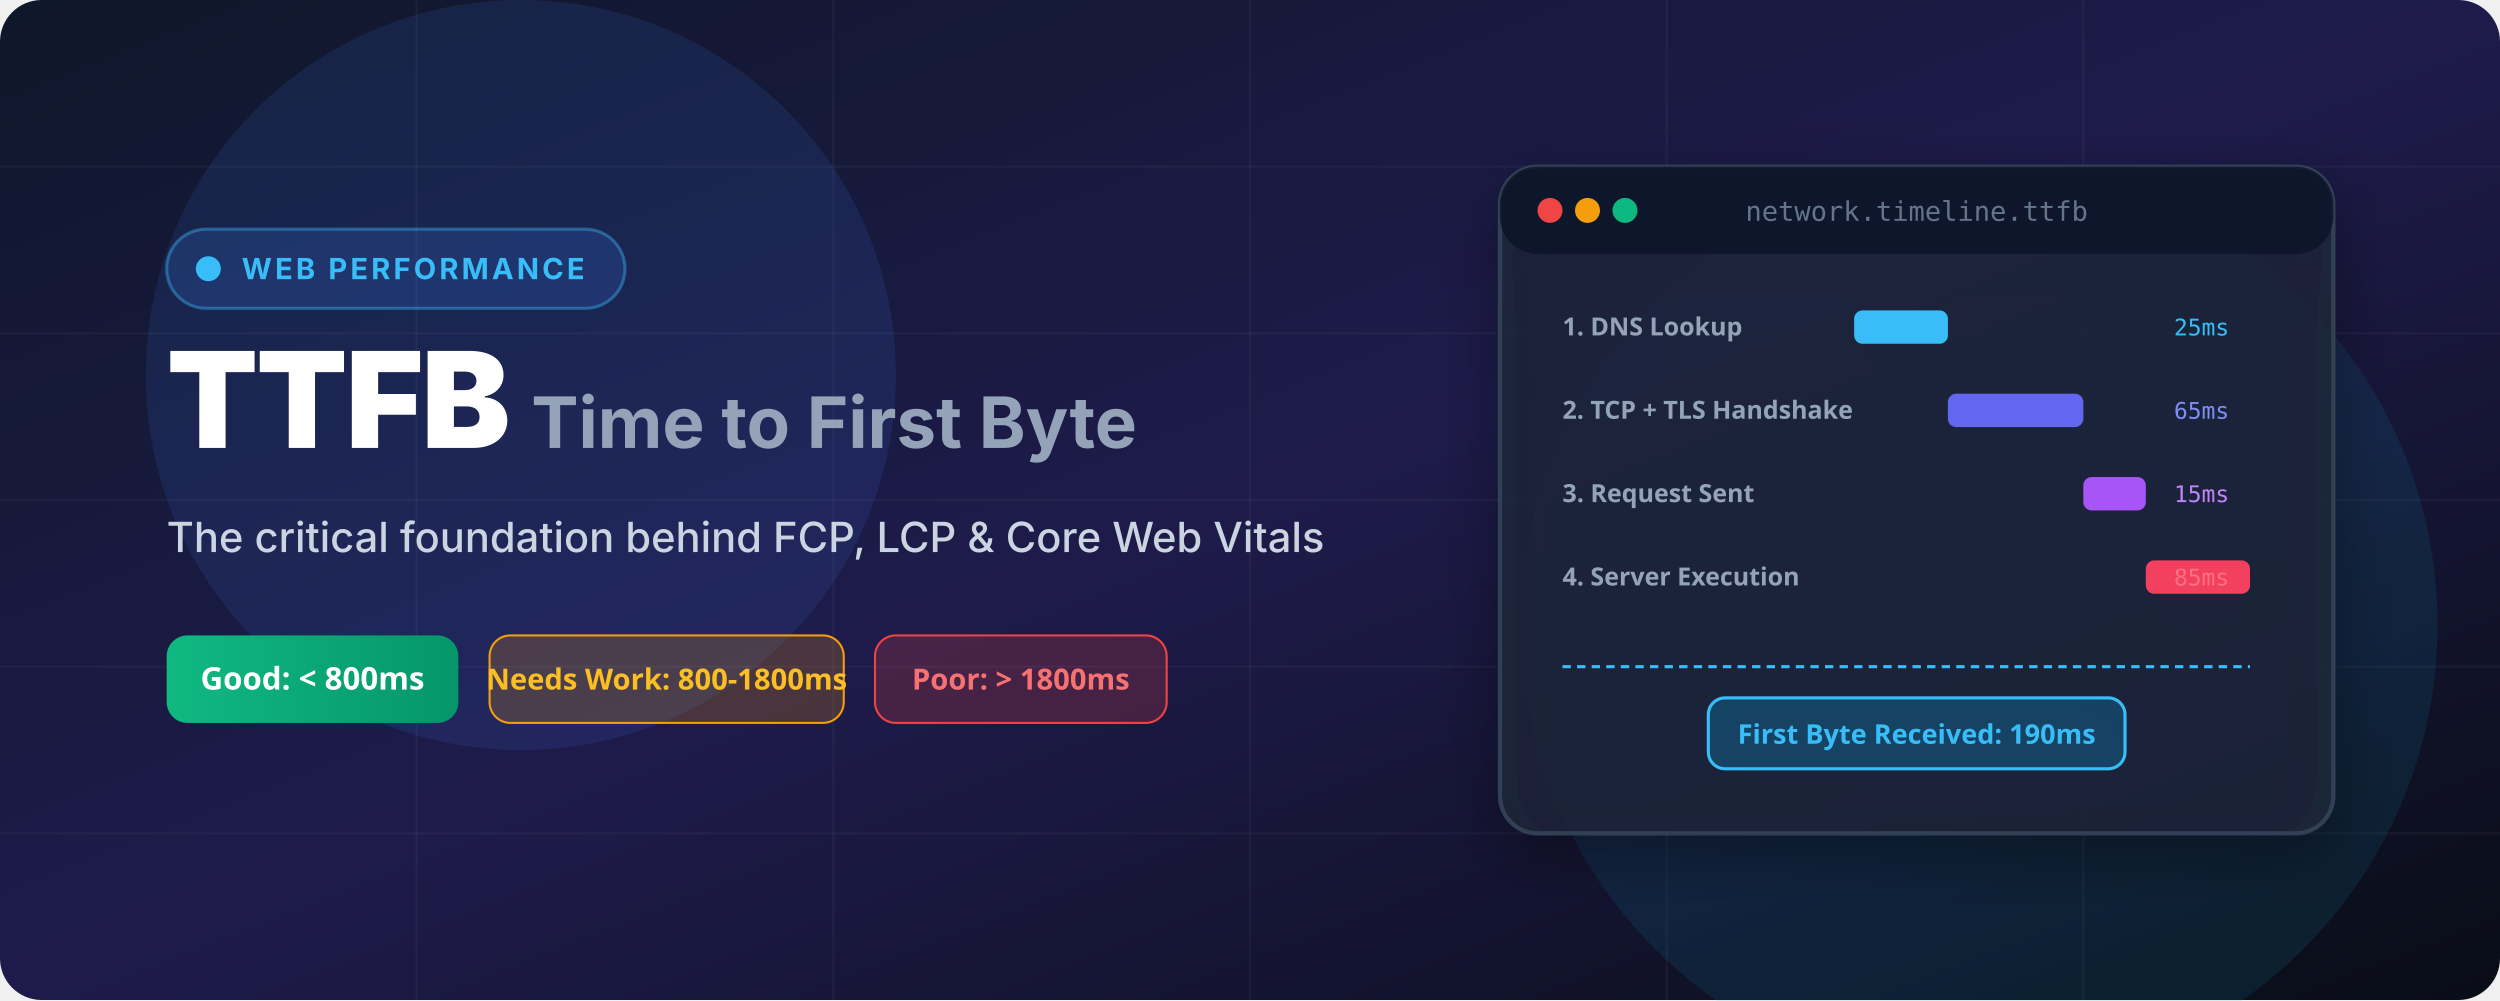
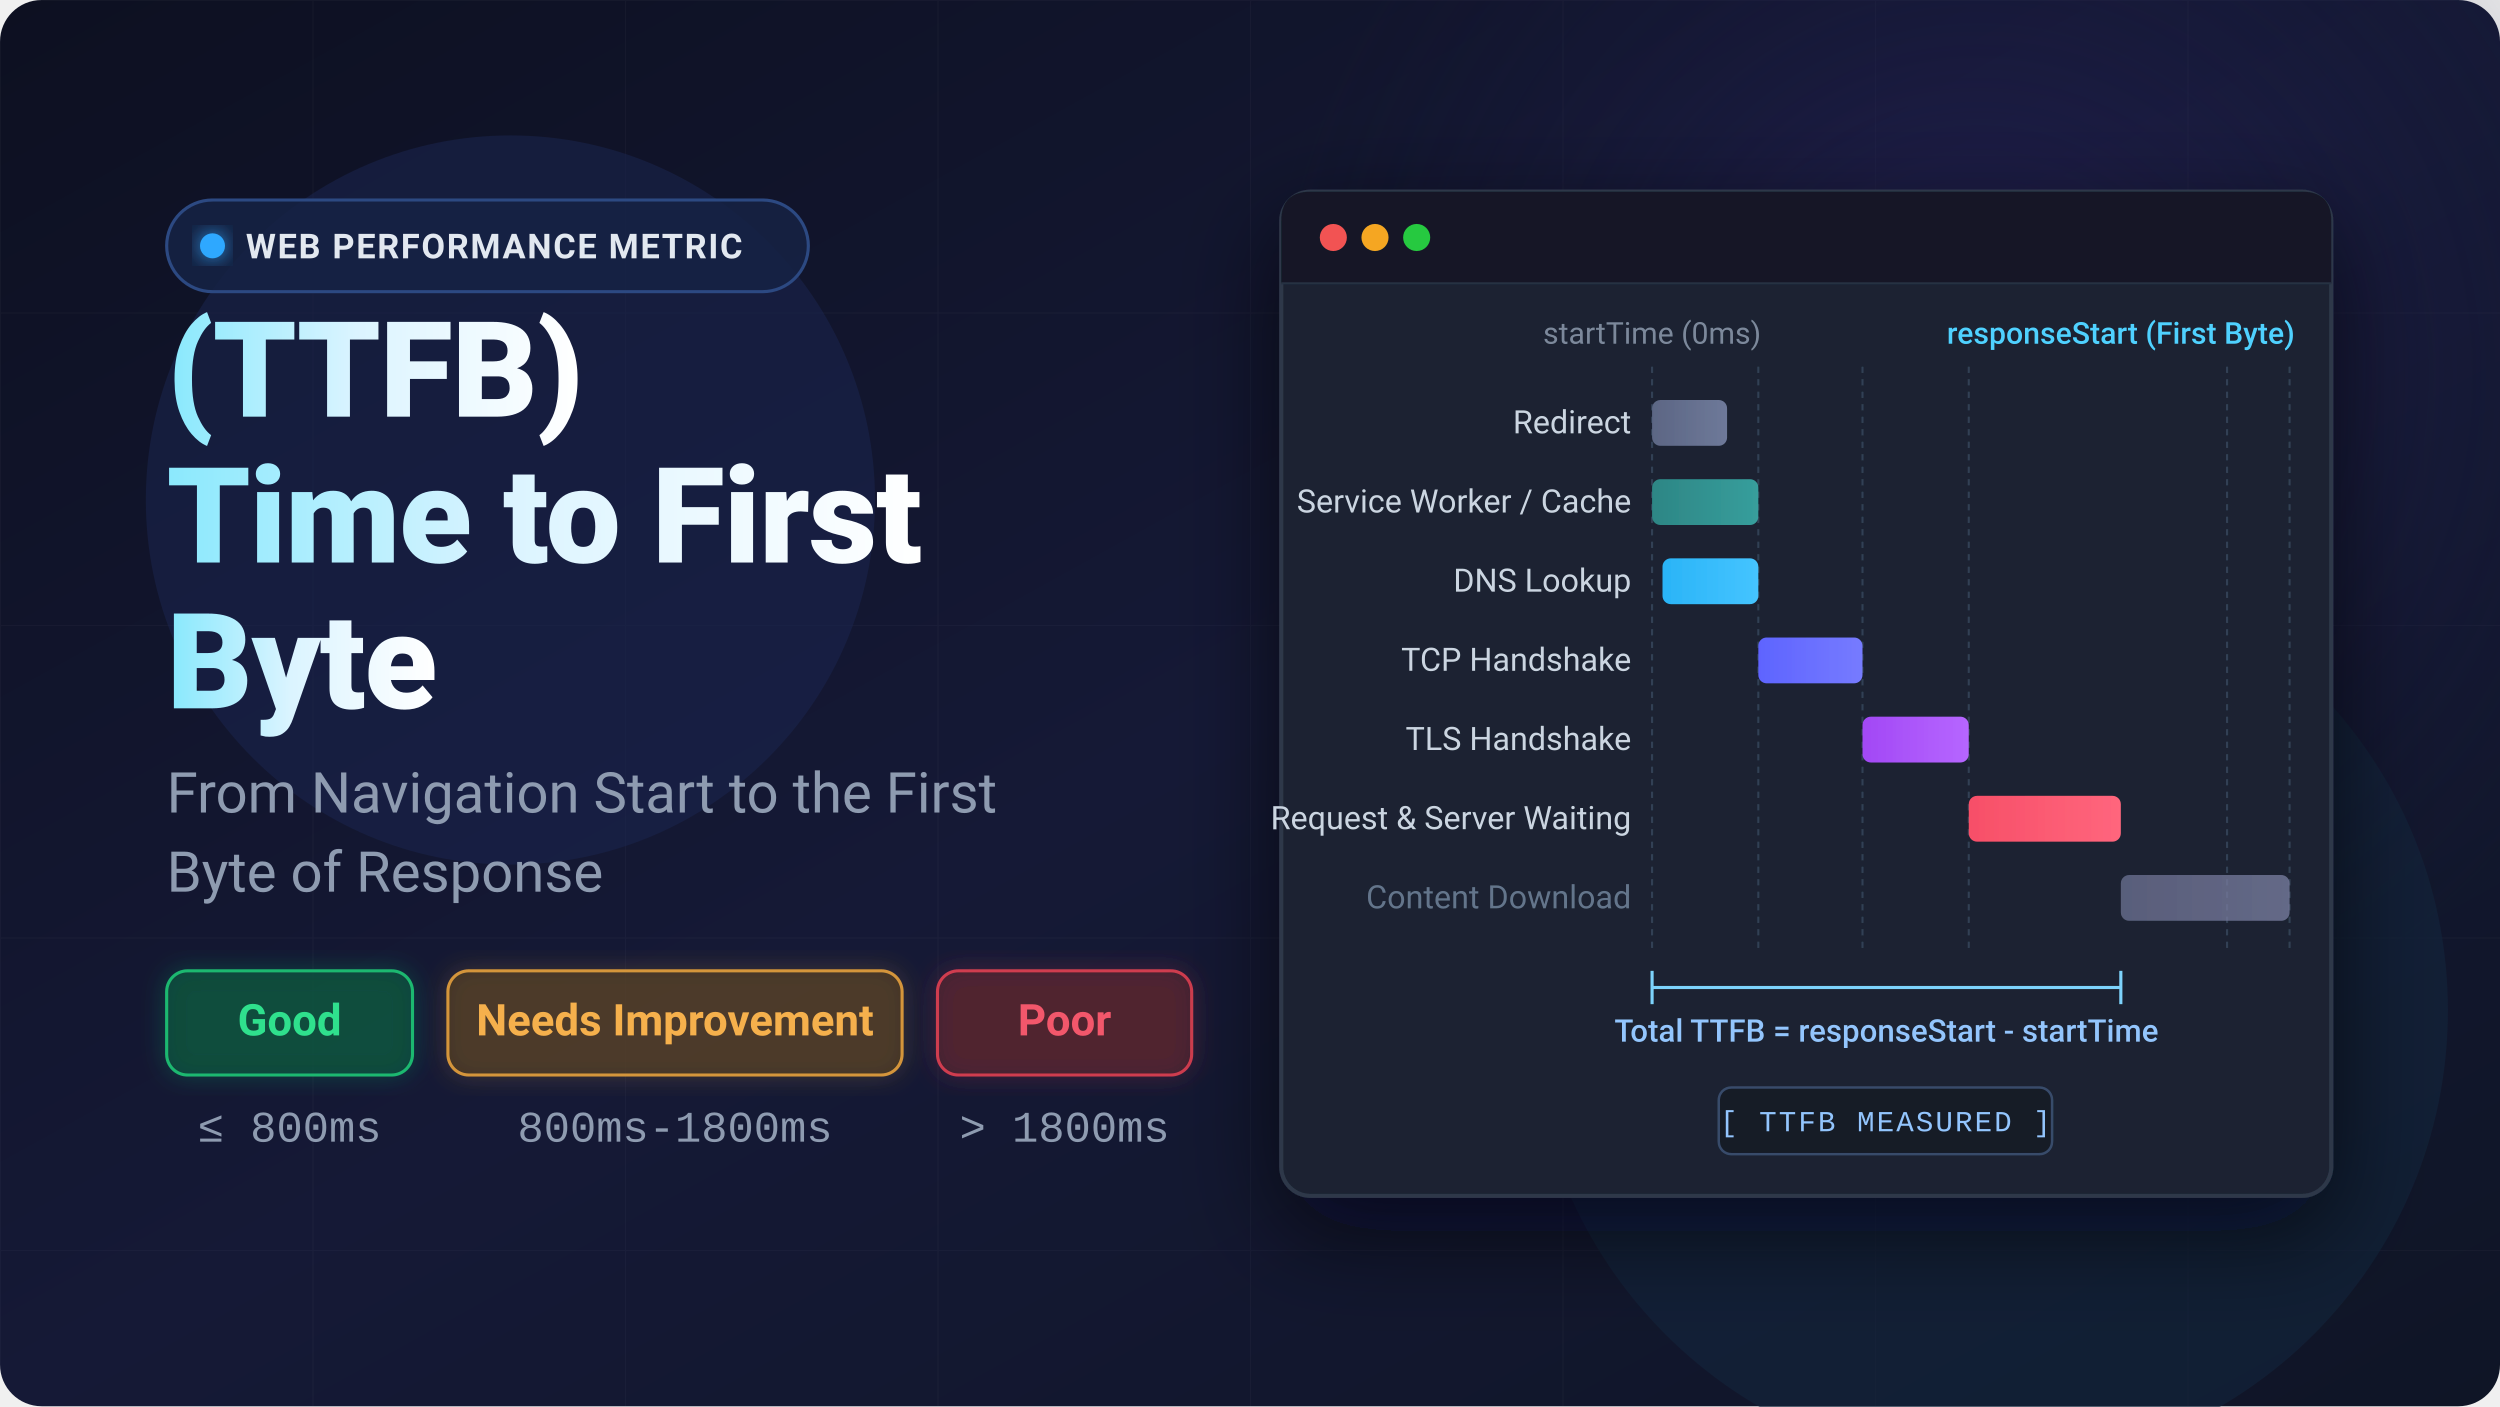
- <svg xmlns="http://www.w3.org/2000/svg" viewBox="0 0 1200 480" width="1200" height="480">
+ <svg xmlns="http://www.w3.org/2000/svg" viewBox="0 0 1200 675" width="100%" height="100%">
  <defs>
-     <linearGradient id="bgGrad" x1="0" y1="0" x2="1" y2="1">
-       <stop offset="0%" stop-color="#0f172a" />
-       <stop offset="50%" stop-color="#1e1b4b" />
-       <stop offset="100%" stop-color="#090d16" />
+     <linearGradient id="bg-grad" x1="0%" y1="0%" x2="100%" y2="100%">
+       <stop offset="0%" stop-color="#0d1021" />
+       <stop offset="50%" stop-color="#151936" />
+       <stop offset="100%" stop-color="#0f1526" />
    </linearGradient>
-     <linearGradient id="blueGlow" x1="0" y1="0" x2="1" y2="0">
-       <stop offset="0%" stop-color="#06b6d4" />
-       <stop offset="50%" stop-color="#3b82f6" />
-       <stop offset="100%" stop-color="#8b5cf6" />
+     <radialGradient id="purple-glow" cx="50%" cy="50%" r="50%">
+       <stop offset="0%" stop-color="#2c2466" stop-opacity="0.6" />
+       <stop offset="100%" stop-color="#151936" stop-opacity="0" />
+     </radialGradient>
+     <linearGradient id="title-grad" x1="0%" y1="0%" x2="100%" y2="0%">
+       <stop offset="0%" stop-color="#8be9fd" />
+       <stop offset="45%" stop-color="#dbf4ff" />
+       <stop offset="100%" stop-color="#ffffff" />
    </linearGradient>
-     <linearGradient id="badgeGrad" x1="0" y1="0" x2="1" y2="0">
-       <stop offset="0%" stop-color="#10b981" />
-       <stop offset="100%" stop-color="#059669" />
+     <linearGradient id="bar-redirect" x1="0%" y1="0%" x2="100%" y2="0%">
+       <stop offset="0%" stop-color="#5c6684" />
+       <stop offset="100%" stop-color="#6e7999" />
    </linearGradient>
-     <filter id="cardShadow" x="-10%" y="-10%" width="120%" height="120%">
-       <feDropShadow dx="0" dy="10" stdDeviation="15" flood-color="#000000" flood-opacity="0.4" />
+     <linearGradient id="bar-sw" x1="0%" y1="0%" x2="100%" y2="0%">
+       <stop offset="0%" stop-color="#2d8685" />
+       <stop offset="100%" stop-color="#379e9c" />
+     </linearGradient>
+     <linearGradient id="bar-dns" x1="0%" y1="0%" x2="100%" y2="0%">
+       <stop offset="0%" stop-color="#2ab4f7" />
+       <stop offset="100%" stop-color="#45c4ff" />
+     </linearGradient>
+     <linearGradient id="bar-tcp" x1="0%" y1="0%" x2="100%" y2="0%">
+       <stop offset="0%" stop-color="#5e64ff" />
+       <stop offset="100%" stop-color="#767bff" />
+     </linearGradient>
+     <linearGradient id="bar-tls" x1="0%" y1="0%" x2="100%" y2="0%">
+       <stop offset="0%" stop-color="#a248f5" />
+       <stop offset="100%" stop-color="#b666ff" />
+     </linearGradient>
+     <linearGradient id="bar-wait" x1="0%" y1="0%" x2="100%" y2="0%">
+       <stop offset="0%" stop-color="#f74f68" />
+       <stop offset="100%" stop-color="#ff667d" />
+     </linearGradient>
+     <linearGradient id="bar-dl" x1="0%" y1="0%" x2="100%" y2="0%">
+       <stop offset="0%" stop-color="#6d7193" />
+       <stop offset="100%" stop-color="#7c80a4" />
+     </linearGradient>
+     <filter id="glow-blue" x="-30%" y="-30%" width="160%" height="160%">
+       <feGaussianBlur stdDeviation="5" result="blur" />
+       <feComposite in="SourceGraphic" in2="blur" operator="over" />
    </filter>
+     <filter id="glow-cyan-line" x="-400%" y="-10%" width="900%" height="120%">
+       <feGaussianBlur stdDeviation="4" result="blur1" />
+       <feGaussianBlur stdDeviation="8" result="blur2" />
+       <feMerge>
+         <feMergeNode in="blur2" />
+         <feMergeNode in="blur1" />
+         <feMergeNode in="SourceGraphic" />
+       </feMerge>
+     </filter>
+     <filter id="glow-green" x="-20%" y="-20%" width="140%" height="140%">
+       <feDropShadow dx="0" dy="0" stdDeviation="6" flood-color="#19b36b" flood-opacity="0.35" />
+     </filter>
+     <filter id="glow-amber" x="-20%" y="-20%" width="140%" height="140%">
+       <feDropShadow dx="0" dy="0" stdDeviation="6" flood-color="#d4953b" flood-opacity="0.3" />
+     </filter>
+     <filter id="glow-red" x="-20%" y="-20%" width="140%" height="140%">
+       <feDropShadow dx="0" dy="0" stdDeviation="6" flood-color="#d94052" flood-opacity="0.3" />
+     </filter>
+     <filter id="card-shadow" x="-10%" y="-10%" width="120%" height="125%">
+       <feDropShadow dx="0" dy="16" stdDeviation="24" flood-color="#050711" flood-opacity="0.65" />
+     </filter>
+     <pattern id="bg-grid" width="150" height="150" patternUnits="userSpaceOnUse">
+       <path d="M 150 0 L 0 0 0 150" fill="none" stroke="#ffffff" stroke-width="1" stroke-opacity="0.03" />
+     </pattern>
  </defs>
-   <rect width="1200" height="480" rx="20" fill="url(#bgGrad)" />
-   <g stroke="#ffffff" stroke-opacity="0.04" stroke-width="1">
-     <line x1="0" y1="80" x2="1200" y2="80" />
-     <line x1="0" y1="160" x2="1200" y2="160" />
-     <line x1="0" y1="240" x2="1200" y2="240" />
-     <line x1="0" y1="320" x2="1200" y2="320" />
-     <line x1="0" y1="400" x2="1200" y2="400" />
-     <line x1="200" y1="0" x2="200" y2="480" />
-     <line x1="400" y1="0" x2="400" y2="480" />
-     <line x1="600" y1="0" x2="600" y2="480" />
-     <line x1="800" y1="0" x2="800" y2="480" />
-     <line x1="1000" y1="0" x2="1000" y2="480" />
-   </g>
-   <circle cx="250" cy="180" r="180" fill="#3b82f6" opacity="0.12" />
-   <circle cx="950" cy="300" r="220" fill="#06b6d4" opacity="0.10" />
-   <g transform="translate(80, 110)">
-     <rect x="0" y="0" width="220" height="38" rx="19" fill="#3b82f6" fill-opacity="0.18" stroke="#38bdf8" stroke-opacity="0.4" stroke-width="1.5" />
-     <circle cx="20" cy="19" r="6" fill="#38bdf8" />
-     <text x="36" y="24" font-family="system-ui, -apple-system, sans-serif" font-size="14" font-weight="700" fill="#38bdf8" letter-spacing="1.5">WEB PERFORMANCE</text>
-     <text x="0" y="105" font-family="system-ui, -apple-system, sans-serif" font-size="64" font-weight="900" fill="#ffffff" letter-spacing="-1">
-       TTFB
-     </text>
-     <text x="175" y="105" font-family="system-ui, -apple-system, sans-serif" font-size="34" font-weight="700" fill="#94a3b8">
-       Time to First Byte
-     </text>
-     <text x="0" y="155" font-family="system-ui, -apple-system, sans-serif" font-size="20" font-weight="500" fill="#cbd5e1">
-       The critical foundation behind FCP, LCP &amp; Core Web Vitals
-     </text>
-     <g transform="translate(0, 195)">
-       <rect x="0" y="0" width="140" height="42" rx="10" fill="url(#badgeGrad)" />
-       <text x="70" y="26" text-anchor="middle" font-family="system-ui, sans-serif" font-size="15" font-weight="800" fill="#ffffff">Good: &lt; 800ms</text>
-       <rect x="155" y="0" width="170" height="42" rx="10" fill="#f59e0b" fill-opacity="0.2" stroke="#f59e0b" stroke-width="1" />
-       <text x="240" y="26" text-anchor="middle" font-family="system-ui, sans-serif" font-size="14" font-weight="700" fill="#fbbf24">Needs Work: 800-1800ms</text>
-       <rect x="340" y="0" width="140" height="42" rx="10" fill="#ef4444" fill-opacity="0.2" stroke="#ef4444" stroke-width="1" />
-       <text x="410" y="26" text-anchor="middle" font-family="system-ui, sans-serif" font-size="14" font-weight="700" fill="#f87171">Poor: &gt; 1800ms</text>
+   <rect width="1200" height="675" rx="20" fill="url(#bg-grad)" />
+   <rect width="1200" height="675" rx="20" fill="url(#bg-grid)" />
+   <circle cx="950" cy="180" r="350" fill="url(#purple-glow)" />
+   <circle cx="245" cy="240" r="175" fill="#1b264f" fill-opacity="0.55" />
+   <circle cx="955" cy="485" r="220" fill="#13253c" fill-opacity="0.6" />
+   <g transform="translate(80, 0)">
+     <rect x="0" y="96" width="308" height="44" rx="22" fill="#162244" fill-opacity="0.85" stroke="#2c4982" stroke-width="1.5" />
+     <circle cx="22" cy="118" r="6" fill="#2ea8ff" filter="url(#glow-blue)" />
+     <text x="38" y="124" fill="#e2e8f0" font-family="system-ui, -apple-system, 'Segoe UI', Roboto, Helvetica, Arial, sans-serif" font-size="16.5" font-weight="700" letter-spacing="0.8">WEB PERFORMANCE METRIC</text>
+     <text x="0" y="200" fill="url(#title-grad)" font-family="system-ui, -apple-system, 'Segoe UI', Roboto, Helvetica, Arial, sans-serif" font-size="64" font-weight="800" letter-spacing="-0.5">(TTFB)</text>
+     <text x="0" y="270" fill="url(#title-grad)" font-family="system-ui, -apple-system, 'Segoe UI', Roboto, Helvetica, Arial, sans-serif" font-size="64" font-weight="800" letter-spacing="-0.5">Time to First </text>
+     <text x="0" y="340" fill="url(#title-grad)" font-family="system-ui, -apple-system, 'Segoe UI', Roboto, Helvetica, Arial, sans-serif" font-size="64" font-weight="800" letter-spacing="-0.5">Byte</text>
+     <text x="0" y="390" fill="#8e9bb0" font-family="system-ui, -apple-system, 'Segoe UI', Roboto, Helvetica, Arial, sans-serif" font-size="27" font-weight="400">From Navigation Start to the First</text>
+     <text x="0" y="428" fill="#8e9bb0" font-family="system-ui, -apple-system, 'Segoe UI', Roboto, Helvetica, Arial, sans-serif" font-size="27" font-weight="400">Byte of Response</text>
+     <g transform="translate(0, 466)">
+       <rect x="0" y="0" width="118" height="50" rx="10" fill="#11483b" fill-opacity="0.75" stroke="#1cb870" stroke-width="1.5" filter="url(#glow-green)" />
+       <text x="59" y="31" text-anchor="middle" fill="#2fe08d" font-family="system-ui, -apple-system, 'Segoe UI', Roboto, sans-serif" font-size="21" font-weight="600">Good</text>
+       <text x="59" y="82" text-anchor="middle" fill="#8e9bb0" font-family="'JetBrains Mono', 'Fira Code', 'Courier New', monospace" font-size="21" font-weight="500">≤ 800ms</text>
+     </g>
+     <g transform="translate(135, 466)">
+       <rect x="0" y="0" width="218" height="50" rx="10" fill="#473623" fill-opacity="0.75" stroke="#d4953b" stroke-width="1.5" filter="url(#glow-amber)" />
+       <text x="109" y="31" text-anchor="middle" fill="#f5b04c" font-family="system-ui, -apple-system, 'Segoe UI', Roboto, sans-serif" font-size="21" font-weight="600">Needs Improvement</text>
+       <text x="109" y="82" text-anchor="middle" fill="#8e9bb0" font-family="'JetBrains Mono', 'Fira Code', 'Courier New', monospace" font-size="21" font-weight="500">800ms-1800ms</text>
+     </g>
+     <g transform="translate(370, 466)">
+       <rect x="0" y="0" width="122" height="50" rx="10" fill="#4c202e" fill-opacity="0.75" stroke="#cf3c4f" stroke-width="1.5" filter="url(#glow-red)" />
+       <text x="61" y="31" text-anchor="middle" fill="#f2576b" font-family="system-ui, -apple-system, 'Segoe UI', Roboto, sans-serif" font-size="21" font-weight="600">Poor</text>
+       <text x="61" y="82" text-anchor="middle" fill="#8e9bb0" font-family="'JetBrains Mono', 'Fira Code', 'Courier New', monospace" font-size="21" font-weight="500">&gt; 1800ms</text>
    </g>
  </g>
-   <g transform="translate(720, 80)" filter="url(#cardShadow)">
-     <rect width="400" height="320" rx="18" fill="#1e293b" fill-opacity="0.85" stroke="#334155" stroke-width="2" />
-     <rect x="0" y="0" width="400" height="42" rx="18" fill="#0f172a" fill-opacity="0.9" />
-     <circle cx="24" cy="21" r="6" fill="#ef4444" />
-     <circle cx="42" cy="21" r="6" fill="#f59e0b" />
-     <circle cx="60" cy="21" r="6" fill="#10b981" />
-     <text x="200" y="26" text-anchor="middle" font-family="monospace" font-size="13" fill="#64748b">network.timeline.ttfb</text>
-     <g transform="translate(30, 65)">
-       <text x="0" y="16" font-family="system-ui, sans-serif" font-size="12" font-weight="700" fill="#94a3b8">1. DNS Lookup</text>
-       <rect x="140" y="4" width="45" height="16" rx="4" fill="#38bdf8" />
-       <text x="320" y="16" font-family="monospace" font-size="11" fill="#38bdf8" text-anchor="end">25ms</text>
+   <g transform="translate(615, 92)" filter="url(#card-shadow)">
+     <rect x="0" y="0" width="504" height="482" rx="14" fill="#1a2230" stroke="#2d3748" stroke-width="2" />
+     <path d="M 0 14 Q 0 0 14 0 L 490 0 Q 504 0 504 14 L 504 44 L 0 44 Z" fill="#131926" />
+     <line x1="0" y1="44" x2="504" y2="44" stroke="#263042" stroke-width="1" />
+     <circle cx="25" cy="22" r="6.5" fill="#f25252" />
+     <circle cx="45" cy="22" r="6.5" fill="#f5a623" />
+     <circle cx="65" cy="22" r="6.5" fill="#27c93f" />
+     <text x="178" y="73" text-anchor="middle" fill="#7c889b" font-family="system-ui, -apple-system, 'Segoe UI', Roboto, sans-serif" font-size="14.5">startTime (0ms)</text>
+     <text x="403" y="73" text-anchor="middle" fill="#4fd1ff" font-family="system-ui, -apple-system, 'Segoe UI', Roboto, sans-serif" font-size="14.5" font-weight="500">responseStart (First Byte)</text>
+     <g stroke="#334155" stroke-width="1" stroke-dasharray="3,3">
+       <line x1="178" y1="84" x2="178" y2="365" />
+       <line x1="229" y1="84" x2="229" y2="365" />
+       <line x1="279" y1="84" x2="279" y2="365" />
+       <line x1="330" y1="84" x2="330" y2="365" />
+       <line x1="454" y1="84" x2="454" y2="365" />
+       <line x1="484" y1="84" x2="484" y2="365" />
    </g>
-     <g transform="translate(30, 105)">
-       <text x="0" y="16" font-family="system-ui, sans-serif" font-size="12" font-weight="700" fill="#94a3b8">2. TCP + TLS Handshake</text>
-       <rect x="185" y="4" width="65" height="16" rx="4" fill="#6366f1" />
-       <text x="320" y="16" font-family="monospace" font-size="11" fill="#818cf8" text-anchor="end">65ms</text>
+     <g font-family="system-ui, -apple-system, 'Segoe UI', Roboto, sans-serif" font-size="15.5" text-anchor="end">
+       <text x="168" y="116" fill="#cbd5e1">Redirect</text>
+       <text x="168" y="154" fill="#cbd5e1">Service Worker / Cache</text>
+       <text x="168" y="192" fill="#cbd5e1">DNS Lookup</text>
+       <text x="168" y="230" fill="#cbd5e1">TCP Handshake</text>
+       <text x="168" y="268" fill="#cbd5e1">TLS Handshake</text>
+       <text x="168" y="306" fill="#cbd5e1">Request &amp; Server Waiting</text>
+       <text x="168" y="344" fill="#64748b">Content Download</text>
    </g>
-     <g transform="translate(30, 145)">
-       <text x="0" y="16" font-family="system-ui, sans-serif" font-size="12" font-weight="700" fill="#94a3b8">3. Request Sent</text>
-       <rect x="250" y="4" width="30" height="16" rx="4" fill="#a855f7" />
-       <text x="320" y="16" font-family="monospace" font-size="11" fill="#c084fc" text-anchor="end">15ms</text>
+     <rect x="178" y="100" width="36" height="22" rx="4" fill="url(#bar-redirect)" />
+     <rect x="178" y="138" width="51" height="22" rx="4" fill="url(#bar-sw)" />
+     <rect x="183" y="176" width="46" height="22" rx="4" fill="url(#bar-dns)" />
+     <rect x="229" y="214" width="50" height="22" rx="4" fill="url(#bar-tcp)" />
+     <rect x="279" y="252" width="51" height="22" rx="4" fill="url(#bar-tls)" />
+     <rect x="330" y="290" width="73" height="22" rx="4" fill="url(#bar-wait)" />
+     <rect x="403" y="328" width="81" height="22" rx="4" fill="url(#bar-dl)" fill-opacity="0.75" />
+     <line x1="403" y1="84" x2="403" y2="365" stroke="#22e5ff" stroke-width="2" stroke-dasharray="4,3" filter="url(#glow-cyan-line)" />
+     <g stroke="#7dd3fc" stroke-width="1.5">
+       <line x1="178" y1="382" x2="403" y2="382" />
+       <line x1="178" y1="374" x2="178" y2="390" />
+       <line x1="403" y1="374" x2="403" y2="390" />
    </g>
-     <g transform="translate(30, 185)">
-       <text x="0" y="16" font-family="system-ui, sans-serif" font-size="12" font-weight="700" fill="#94a3b8">4. Server Execution</text>
-       <rect x="280" y="4" width="50" height="16" rx="4" fill="#f43f5e" />
-       <text x="320" y="16" font-family="monospace" font-size="11" fill="#fb7185" text-anchor="end">85ms</text>
-     </g>
-     <line x1="30" y1="240" x2="360" y2="240" stroke="#38bdf8" stroke-width="1.5" stroke-dasharray="4 3" />
-     <rect x="100" y="255" width="200" height="34" rx="8" fill="#0284c7" fill-opacity="0.3" stroke="#38bdf8" stroke-width="1.5" />
-     <text x="200" y="277" text-anchor="middle" font-family="system-ui, sans-serif" font-size="13" font-weight="800" fill="#38bdf8">First Byte Received: 190ms</text>
+     <text x="290.5" y="408" text-anchor="middle" fill="#93c5fd" font-family="system-ui, -apple-system, 'Segoe UI', Roboto, sans-serif" font-size="15" font-weight="500">Total TTFB = responseStart - startTime</text>
+     <rect x="210" y="430" width="160" height="32" rx="6" fill="#151c28" stroke="#384b6b" stroke-width="1.2" />
+     <text x="290" y="451" text-anchor="middle" fill="#93c5fd" font-family="'JetBrains Mono', 'Fira Code', 'Courier New', monospace" font-size="14" font-weight="500" letter-spacing="1">[ TTFB MEASURED ]</text>
  </g>
</svg>
